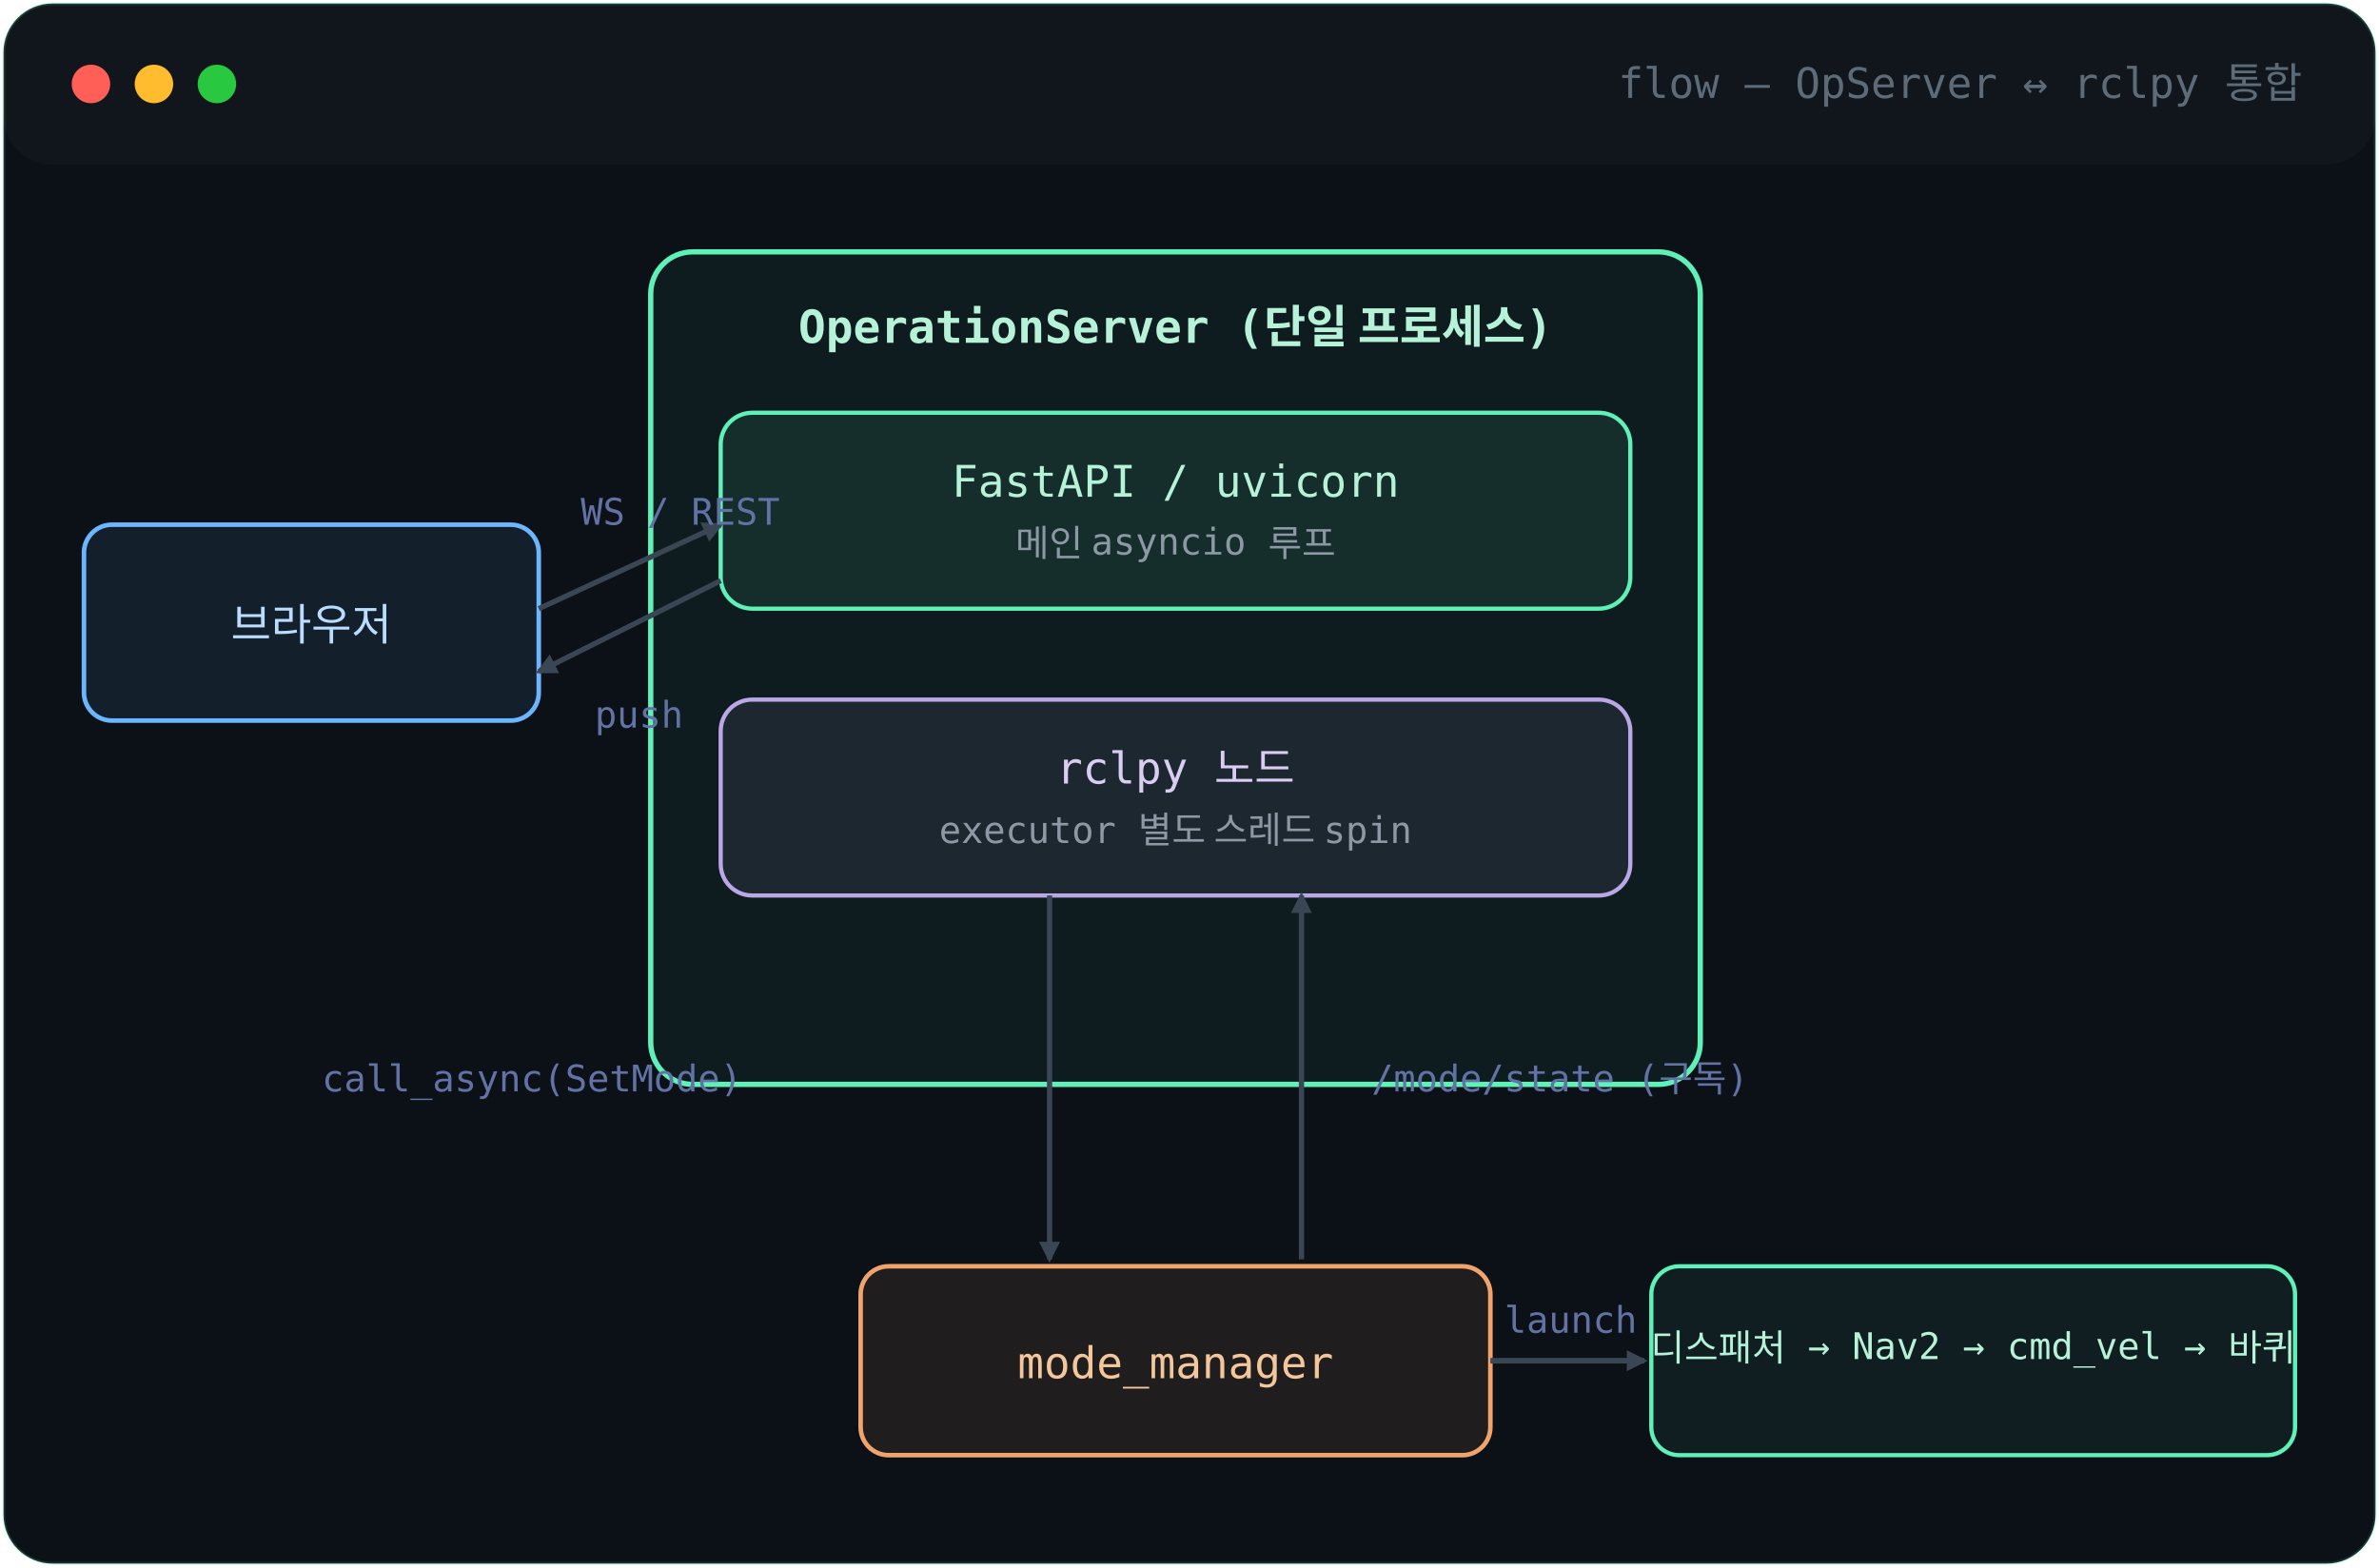
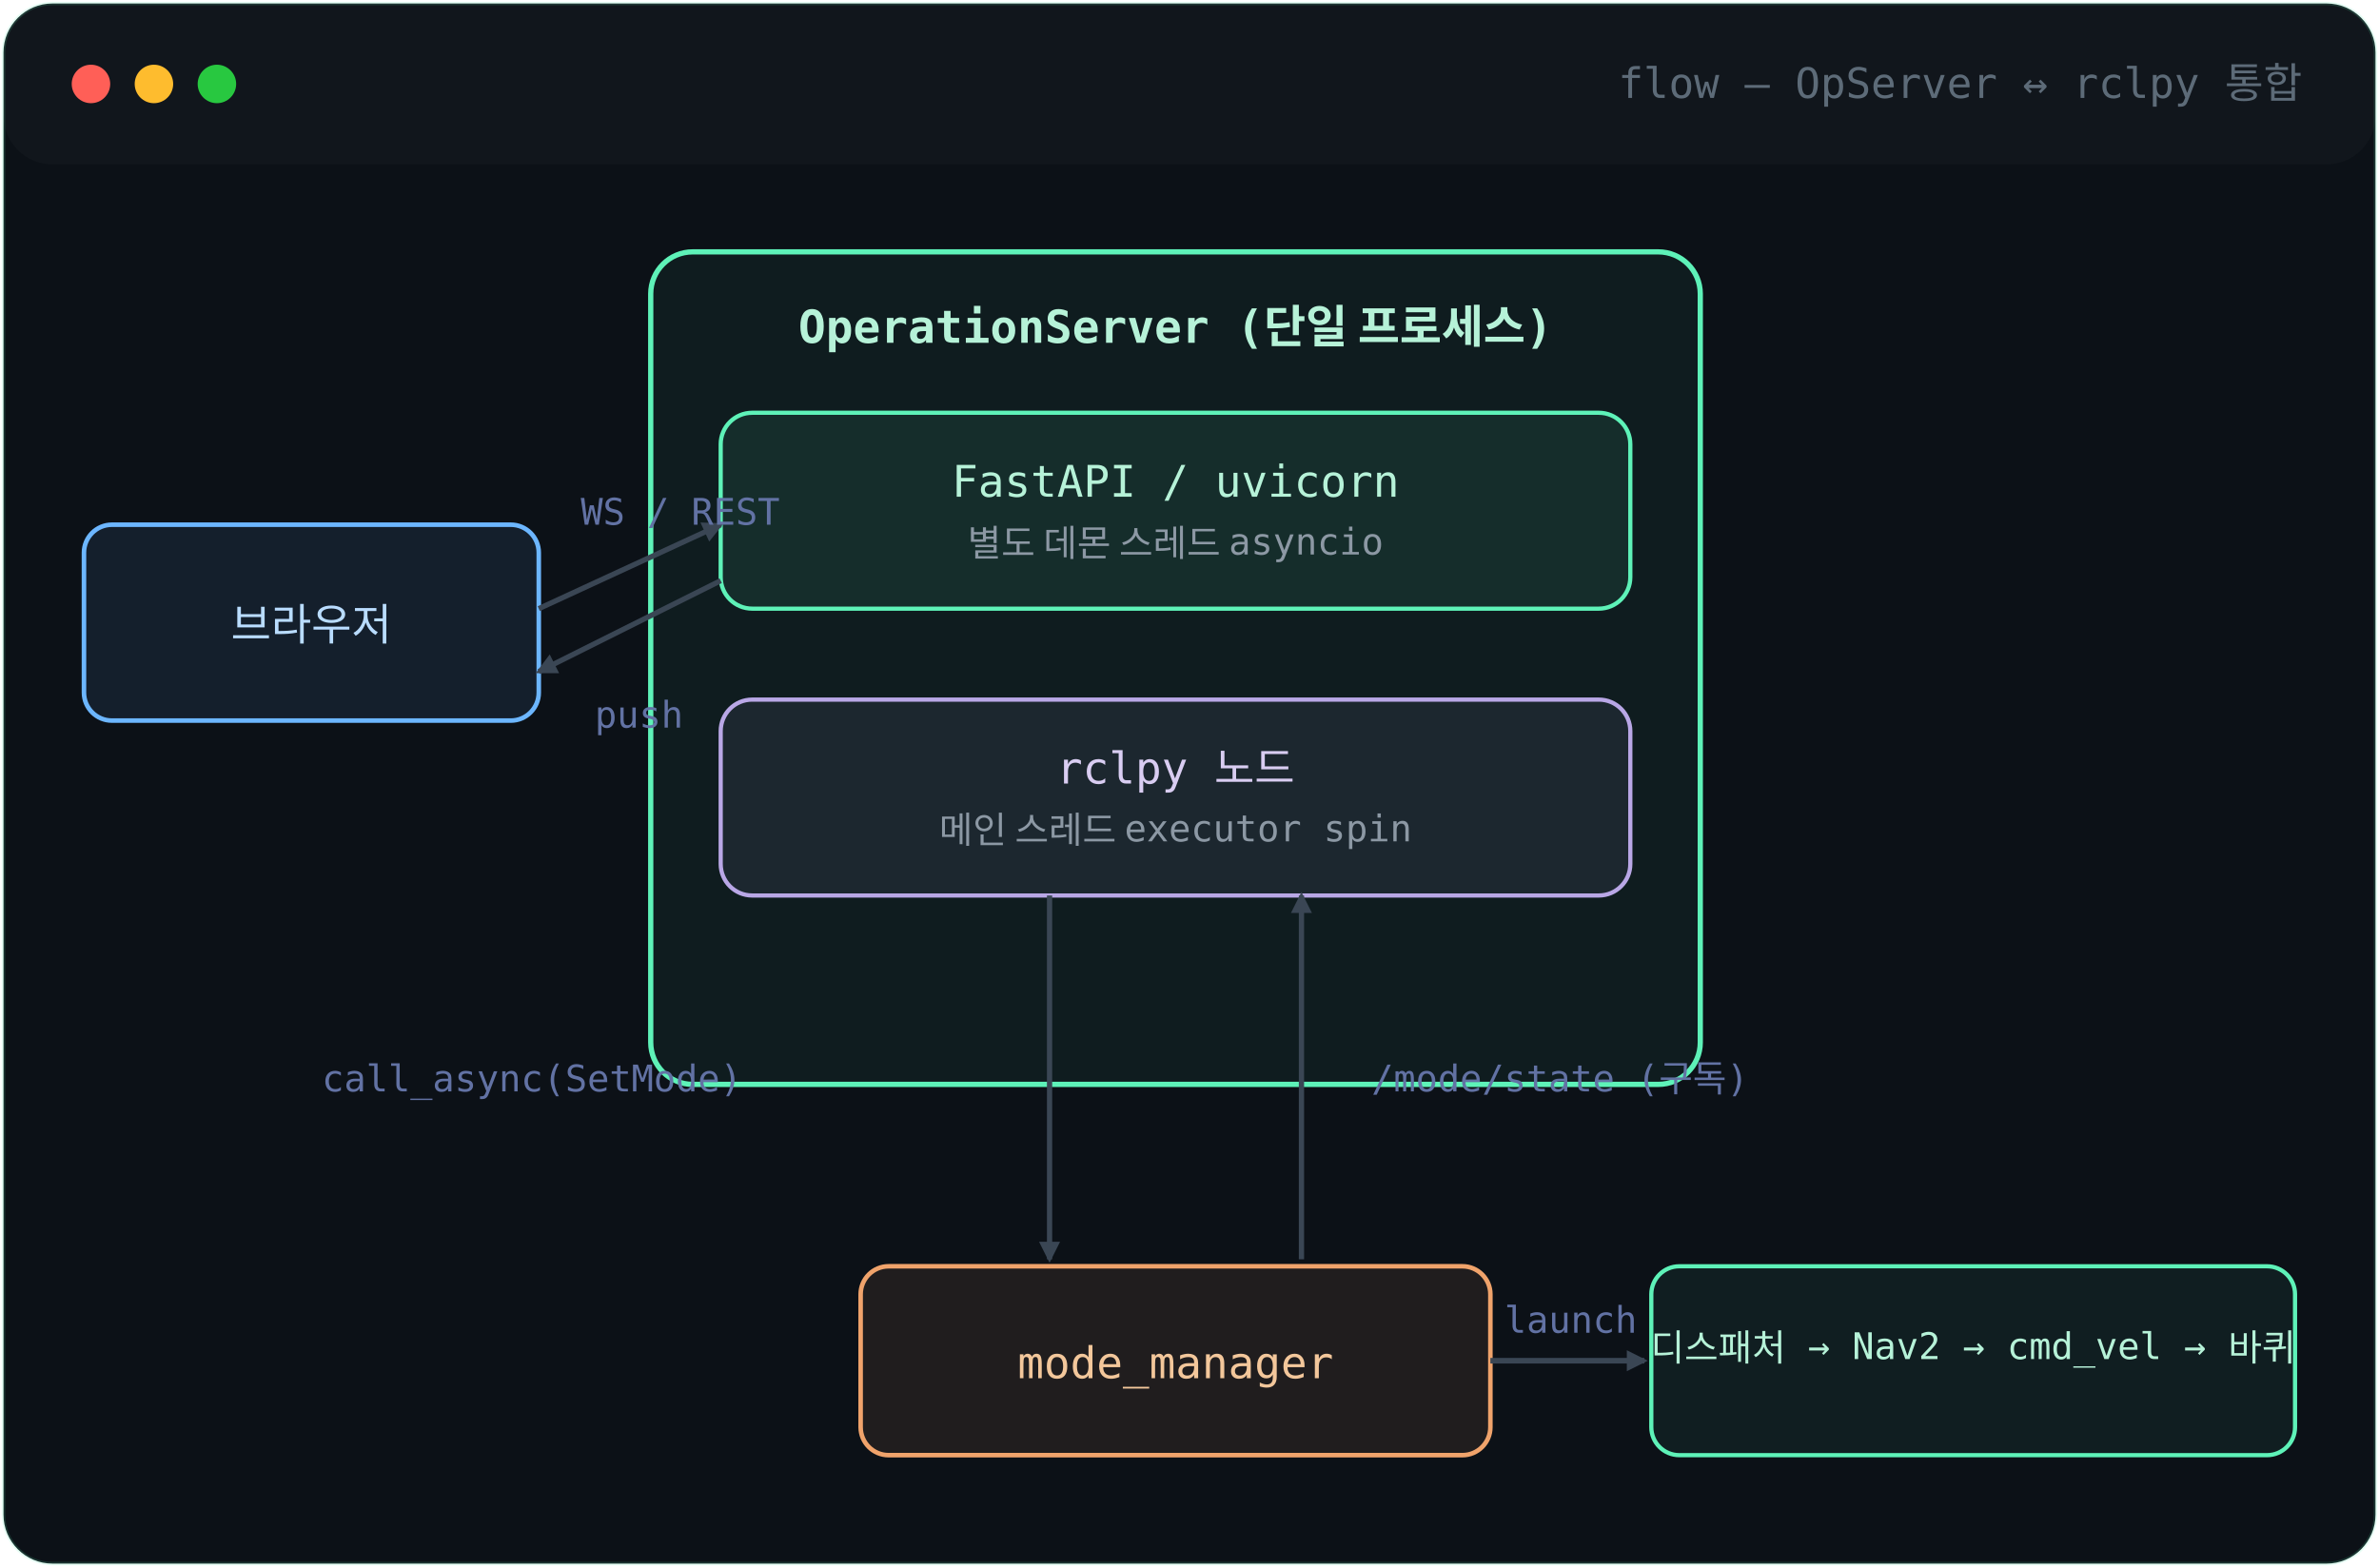
- <svg xmlns="http://www.w3.org/2000/svg" viewBox="0 0 680 448" width="680" height="448" font-family="'JetBrains Mono', ui-monospace, 'SFMono-Regular', Menlo, monospace" role="img" aria-label="OperationServer는 단일 프로세스 안에서 FastAPI/uvicorn(메인 asyncio 루프)와 rclpy 노드(별도 스레드 spin)를 함께 돌린다. 브라우저는 WebSocket/REST로 FastAPI와 통신하고, rclpy 노드는 call_async(SetMode)로 mode_manager에 명령하며 /mode/state 토픽으로 상태를 받는다. mode_manager는 launch로 디스패처·Nav2·cmd_vel·바퀴 체인을 실행한다">
+ <svg xmlns="http://www.w3.org/2000/svg" viewBox="0 0 680 448" width="680" height="448" font-family="'JetBrains Mono', ui-monospace, 'SFMono-Regular', Menlo, monospace" role="img" aria-label="OperationServer는 단일 프로세스 안에서 rclpy 노드(메인 스레드 executor spin)와 FastAPI/uvicorn(별도 데몬 스레드 asyncio 루프)을 함께 돌린다. 브라우저는 WebSocket/REST로 FastAPI와 통신하고, rclpy 노드는 call_async(SetMode)로 mode_manager에 명령하며 /mode/state 토픽으로 상태를 받는다. mode_manager는 launch로 디스패처·Nav2·cmd_vel·바퀴 체인을 실행한다">
  <defs>
    <marker id="ah" markerWidth="9" markerHeight="9" refX="5" refY="3" orient="auto" markerUnits="userSpaceOnUse">
      <path d="M0 0 L6 3 L0 6 z" fill="#3a4654" />
    </marker>
  </defs>
  <rect x="1" y="1" width="678" height="446" rx="14" fill="#0c1117" stroke="rgba(94,242,184,0.16)" />
  <rect x="1" y="1" width="678" height="46" rx="14" fill="rgba(255,255,255,0.02)" />
  <circle cx="26" cy="24" r="5.5" fill="#ff5f57" />
  <circle cx="44" cy="24" r="5.5" fill="#febc2e" />
  <circle cx="62" cy="24" r="5.5" fill="#28c840" />
  <text x="658" y="28" text-anchor="end" font-size="12" fill="#5d6b78">flow — OpServer ↔ rclpy 통합</text>
  <rect x="24" y="150" width="130" height="56" rx="8" fill="rgba(108,182,255,0.09)" stroke="#6cb6ff" stroke-width="1.3" />
  <text x="89" y="183" text-anchor="middle" font-size="12.5" fill="#b9dcff">브라우저</text>
  <rect x="186" y="72" width="300" height="238" rx="12" fill="rgba(94,242,184,0.05)" stroke="#5ef2b8" stroke-width="1.5" />
  <text x="336" y="98" text-anchor="middle" font-size="13" font-weight="700" fill="#b6f2d8">OperationServer (단일 프로세스)</text>
  <rect x="206" y="118" width="260" height="56" rx="9" fill="rgba(94,242,184,0.08)" stroke="#5ef2b8" stroke-width="1.2" />
  <text x="336" y="142" text-anchor="middle" font-size="12.5" fill="#b6f2d8">FastAPI / uvicorn</text>
-   <text x="336" y="159" text-anchor="middle" font-size="10.5" fill="#8c98a4">메인 asyncio 루프</text>
+   <text x="336" y="159" text-anchor="middle" font-size="10.5" fill="#8c98a4">별도 데몬 스레드 asyncio</text>
  <rect x="206" y="200" width="260" height="56" rx="9" fill="rgba(185,167,230,0.08)" stroke="#b9a7e6" stroke-width="1.2" />
  <text x="336" y="224" text-anchor="middle" font-size="12.5" fill="#d9cdf2">rclpy 노드</text>
-   <text x="336" y="241" text-anchor="middle" font-size="10.5" fill="#8c98a4">executor 별도 스레드 spin</text>
+   <text x="336" y="241" text-anchor="middle" font-size="10.5" fill="#8c98a4">메인 스레드 executor spin</text>
  <path d="M154 174 L206 150" stroke="#3a4654" stroke-width="1.5" fill="none" marker-end="url(#ah)" />
  <text x="166" y="150" font-size="10.5" fill="#6272a4">WS / REST</text>
  <path d="M206 166 L154 192" stroke="#3a4654" stroke-width="1.5" fill="none" marker-end="url(#ah)" />
  <text x="170" y="208" font-size="10.5" fill="#6272a4">push</text>
  <path d="M300 256 V 360" stroke="#3a4654" stroke-width="1.5" fill="none" marker-end="url(#ah)" />
  <text x="92" y="312" font-size="10.5" fill="#6272a4">call_async(SetMode)</text>
  <path d="M372 360 V 256" stroke="#3a4654" stroke-width="1.5" fill="none" marker-end="url(#ah)" />
  <text x="392" y="312" font-size="10.5" fill="#6272a4">/mode/state (구독)</text>
  <rect x="246" y="362" width="180" height="54" rx="8" fill="rgba(240,163,107,0.09)" stroke="#f0a36b" stroke-width="1.3" />
  <text x="336" y="394" text-anchor="middle" font-size="12.5" fill="#f3c79b">mode_manager</text>
  <path d="M426 389 H 470" stroke="#3a4654" stroke-width="1.6" fill="none" marker-end="url(#ah)" />
  <text x="430" y="381" font-size="10.5" fill="#6272a4">launch</text>
  <rect x="472" y="362" width="184" height="54" rx="8" fill="rgba(94,242,184,0.06)" stroke="#5ef2b8" stroke-width="1.2" />
  <text x="564" y="389" text-anchor="middle" font-size="10.5" fill="#b6f2d8">디스패처 → Nav2 → cmd_vel → 바퀴</text>
</svg>
